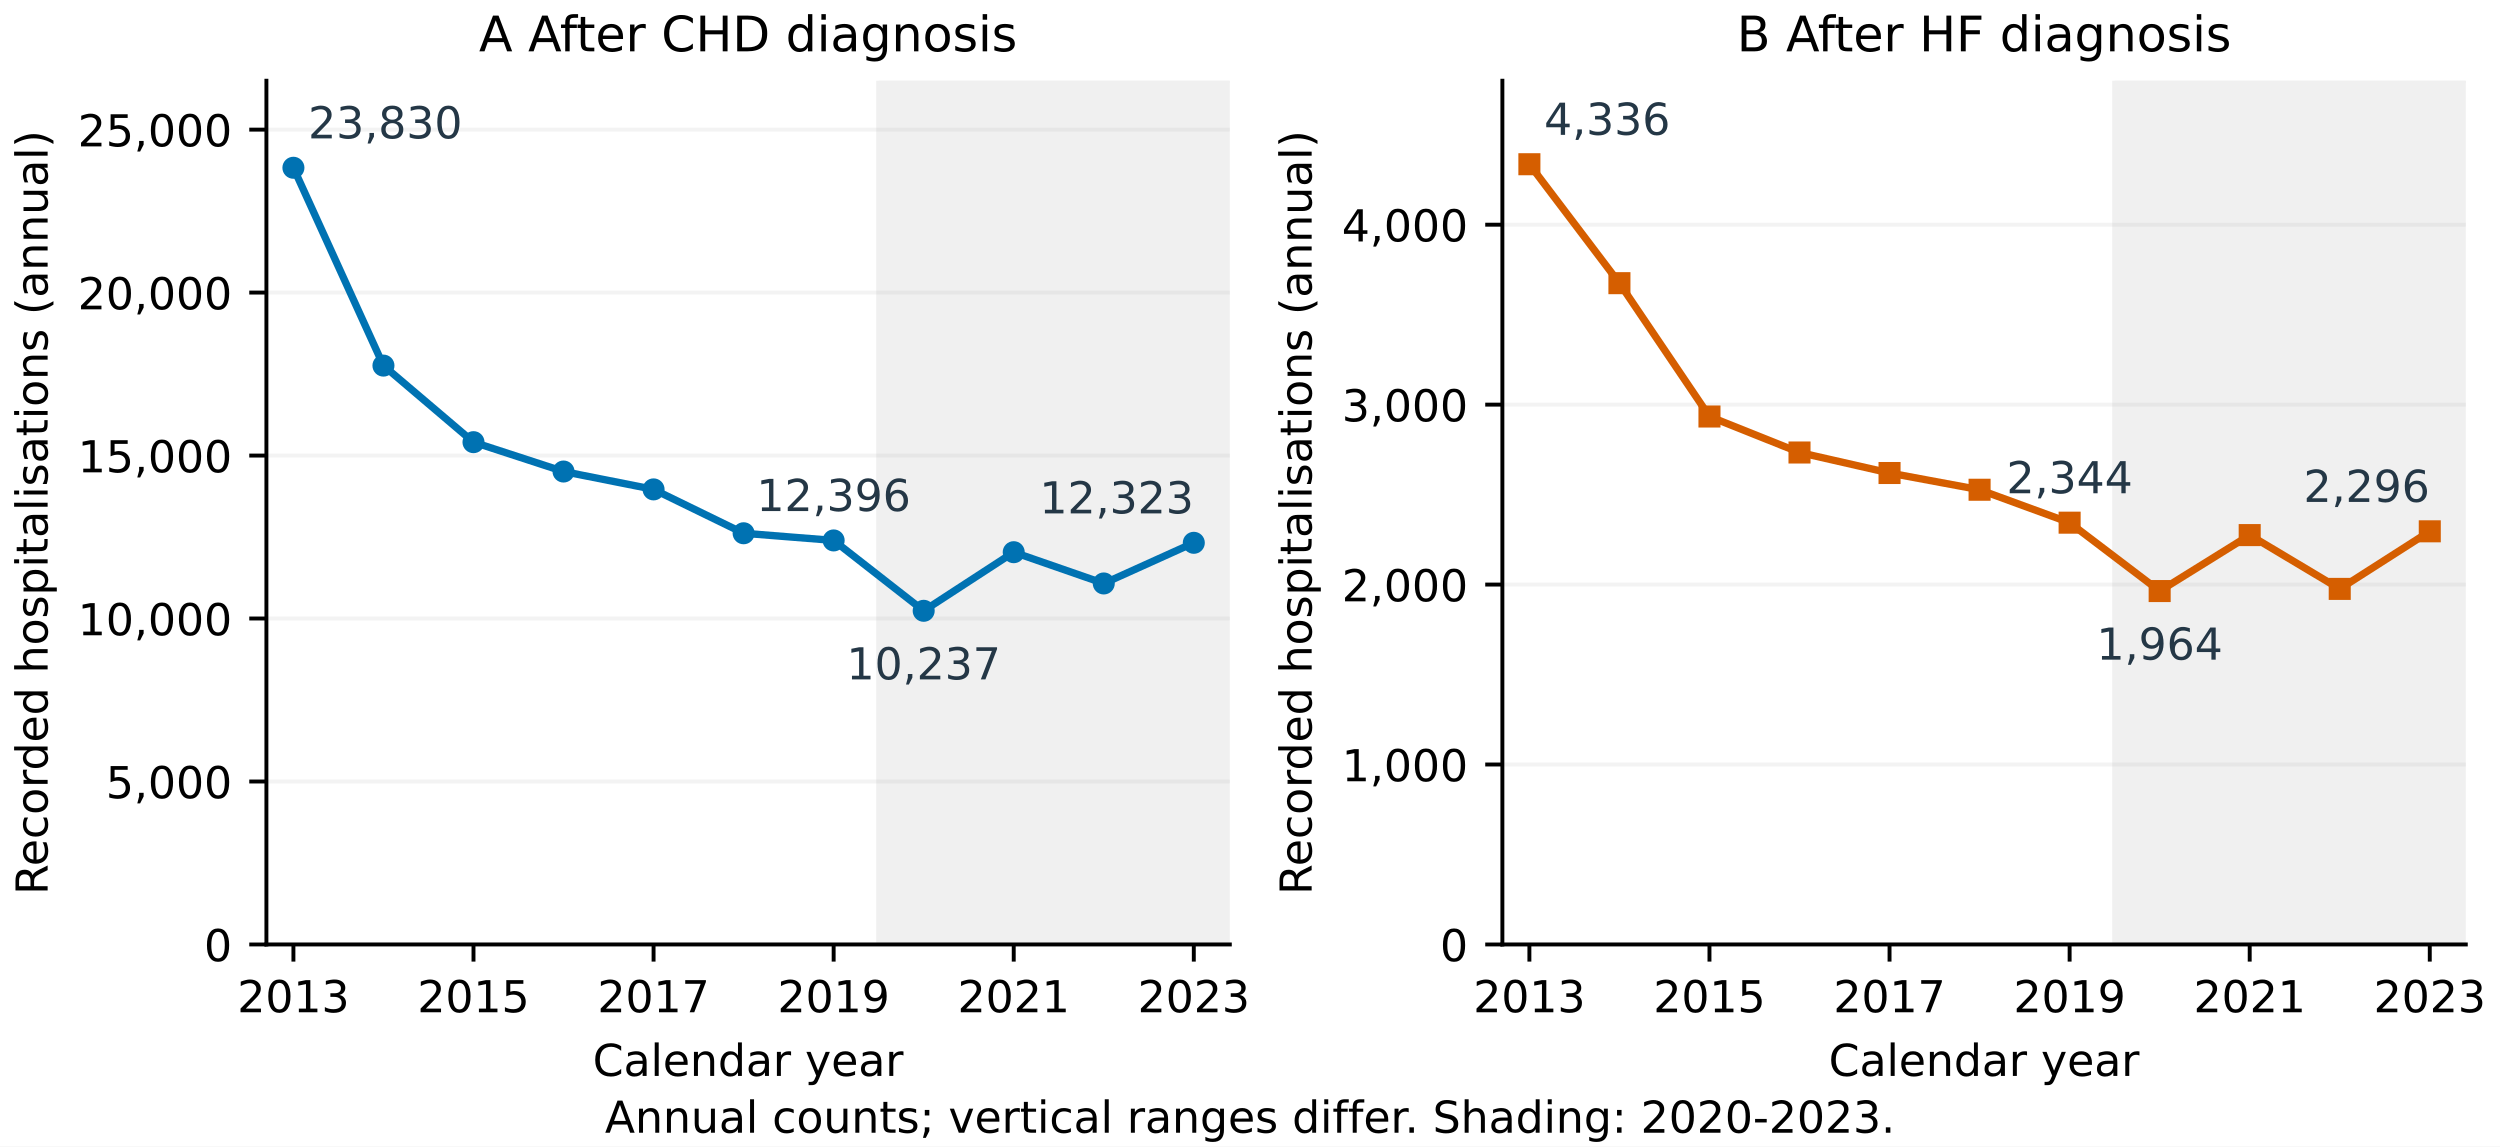
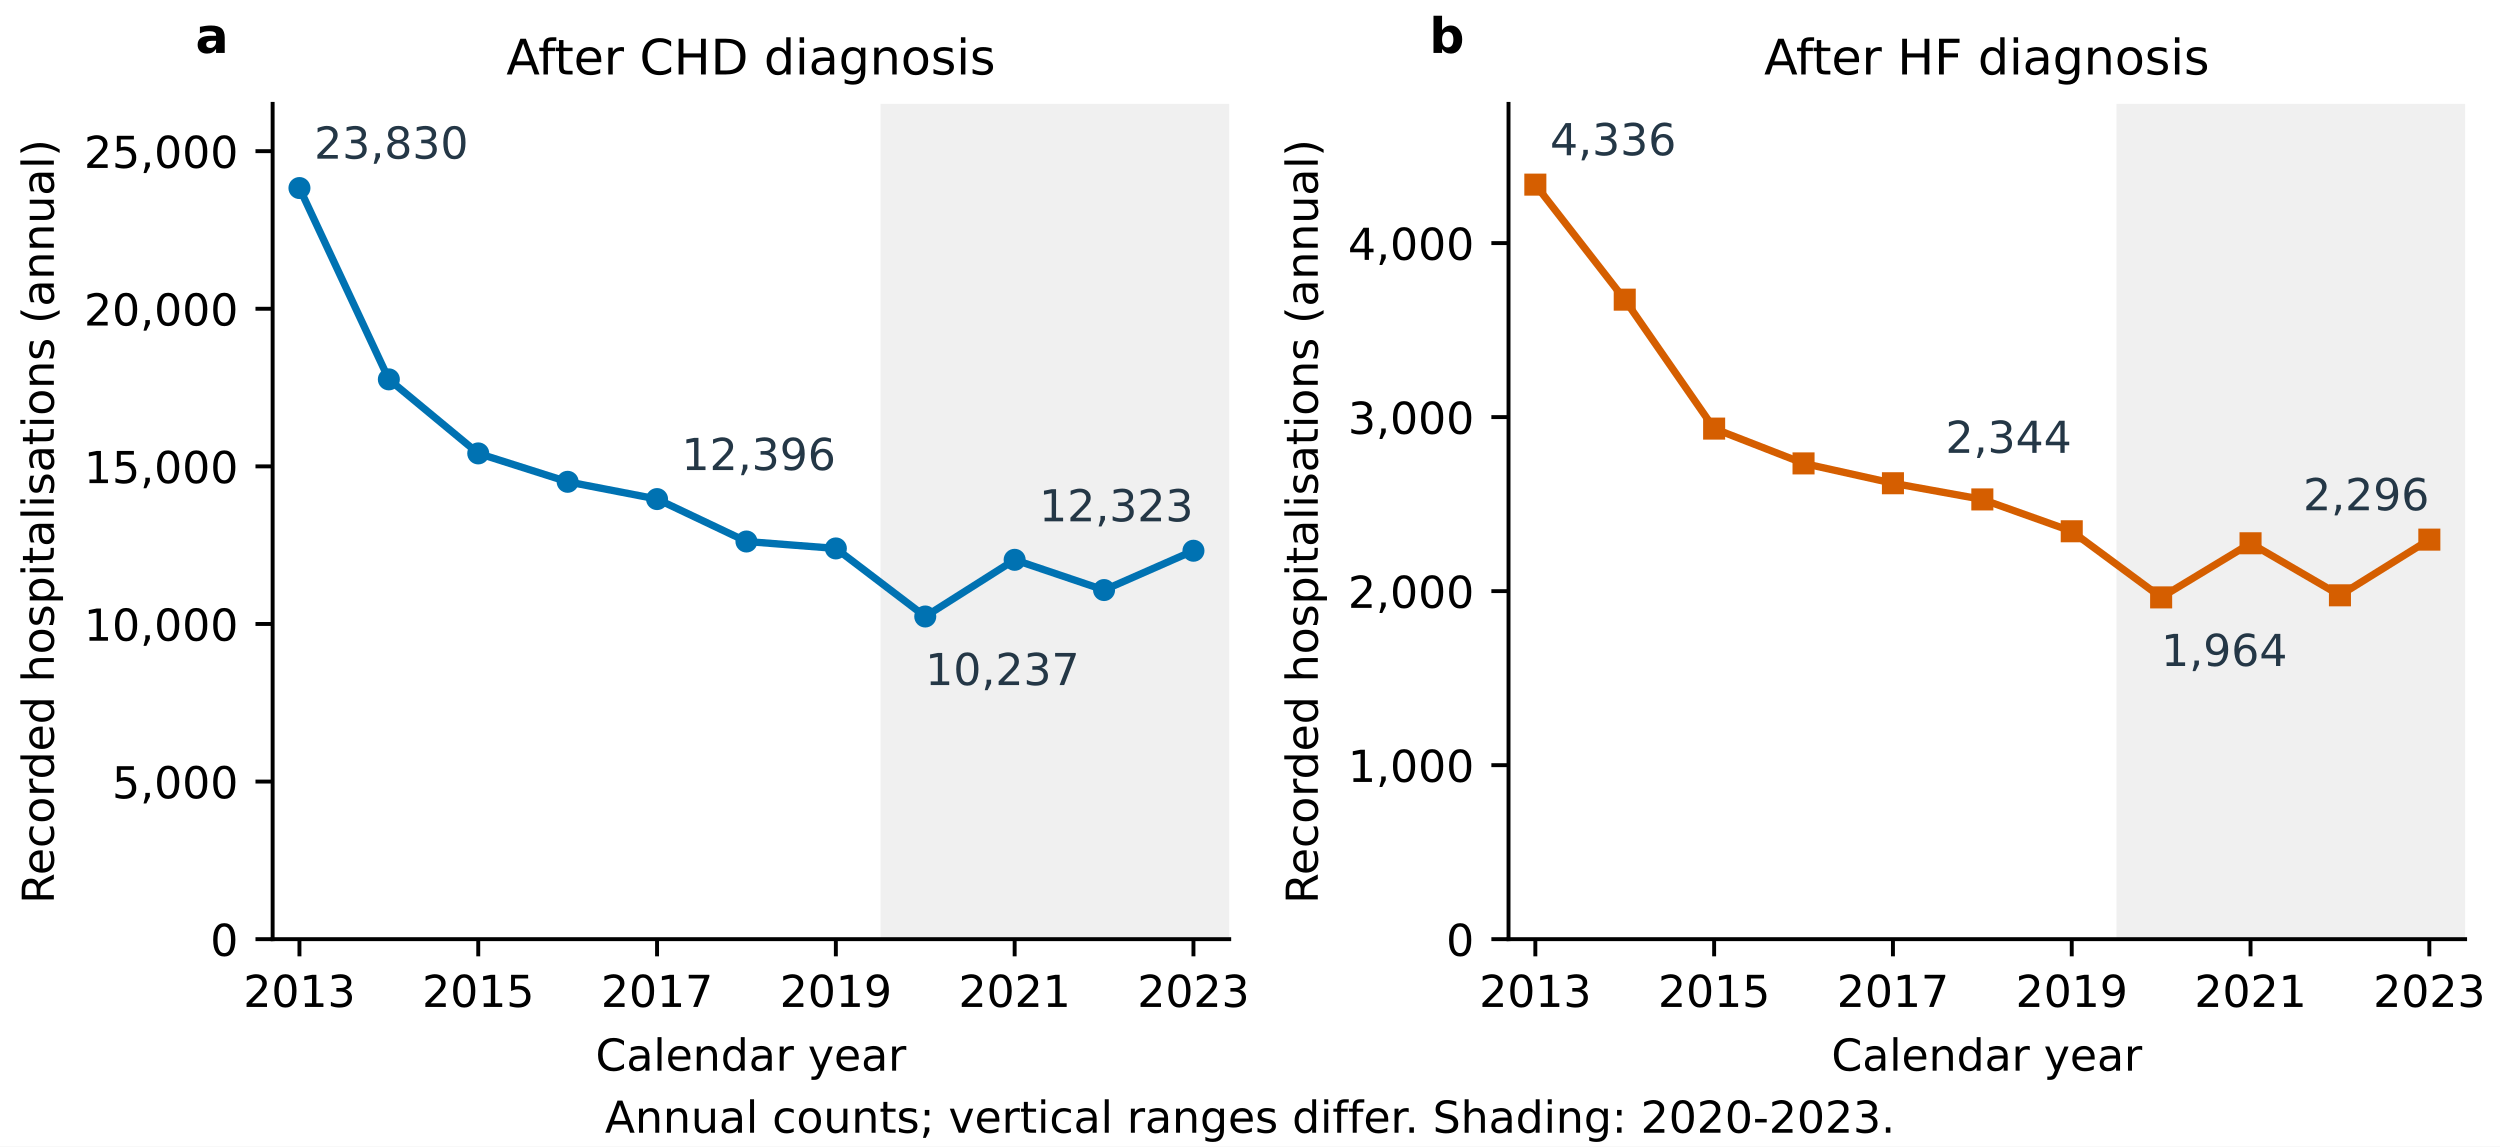
<svg xmlns="http://www.w3.org/2000/svg" xmlns:xlink="http://www.w3.org/1999/xlink" width="510.236pt" height="234pt" viewBox="0 0 510.236 234" version="1.1">
  <defs>
    <style type="text/css">*{stroke-linejoin: round; stroke-linecap: butt}</style>
  </defs>
  <g id="figure_1">
    <g id="patch_1">
      <path d="M 0 234 L 510.236 234 L 510.236 0 L 0 0 z " style="fill: #ffffff" />
    </g>
    <g id="axes_1">
      <g id="patch_2">
-         <path d="M 54.372 192.759 L 250.999 192.759 L 250.999 16.478 L 54.372 16.478 z " style="fill: #ffffff" />
+         <path d="M 55.642 191.678 L 250.876 191.678 L 250.876 21.202 L 55.642 21.202 z " style="fill: #ffffff" />
      </g>
      <g id="patch_3">
-         <path d="M 179.331 192.759 L 252.836 192.759 L 252.836 16.478 L 179.331 16.478 z " clip-path="url(#pf676fbe784)" style="fill: #f0f0f0; stroke: #f0f0f0; stroke-linejoin: miter" />
+         <path d="M 179.716 191.678 L 252.7 191.678 L 252.7 21.202 L 179.716 21.202 z " clip-path="url(#p0b0330e5b7)" style="fill: #f0f0f0" />
      </g>
      <g id="matplotlib.axis_1">
        <g id="xtick_1">
          <g id="line2d_1">
            <defs>
              <path id="m6a5b3e9959" d="M 0 0 L 0 3.5 " style="stroke: #000000; stroke-width: 0.8" />
            </defs>
            <g>
-               <use xlink:href="#m6a5b3e9959" x="59.885" y="192.759" style="stroke: #000000; stroke-width: 0.8" />
+               <use xlink:href="#m6a5b3e9959" x="61.116" y="191.678" style="stroke: #000000; stroke-width: 0.8" />
            </g>
          </g>
          <g id="text_1">
-             <text style="font-size: 9px; font-family: 'DejaVu Sans'; text-anchor: middle" x="59.885" y="206.597" transform="rotate(-0 59.88516 206.5972)">2013</text>
+             <text style="font-size: 9px; font-family: 'DejaVu Sans', sans-serif; text-anchor: middle" x="61.116" y="205.516" transform="rotate(-0 61.11595 205.5158)">2013</text>
          </g>
        </g>
        <g id="xtick_2">
          <g id="line2d_2">
            <g>
-               <use xlink:href="#m6a5b3e9959" x="96.638" y="192.759" style="stroke: #000000; stroke-width: 0.8" />
+               <use xlink:href="#m6a5b3e9959" x="97.608" y="191.678" style="stroke: #000000; stroke-width: 0.8" />
            </g>
          </g>
          <g id="text_2">
-             <text style="font-size: 9px; font-family: 'DejaVu Sans'; text-anchor: middle" x="96.638" y="206.597" transform="rotate(-0 96.63777 206.5972)">2015</text>
+             <text style="font-size: 9px; font-family: 'DejaVu Sans', sans-serif; text-anchor: middle" x="97.608" y="205.516" transform="rotate(-0 97.60821 205.5158)">2015</text>
          </g>
        </g>
        <g id="xtick_3">
          <g id="line2d_3">
            <g>
-               <use xlink:href="#m6a5b3e9959" x="133.39" y="192.759" style="stroke: #000000; stroke-width: 0.8" />
+               <use xlink:href="#m6a5b3e9959" x="134.1" y="191.678" style="stroke: #000000; stroke-width: 0.8" />
            </g>
          </g>
          <g id="text_3">
-             <text style="font-size: 9px; font-family: 'DejaVu Sans'; text-anchor: middle" x="133.39" y="206.597" transform="rotate(-0 133.3904 206.5972)">2017</text>
+             <text style="font-size: 9px; font-family: 'DejaVu Sans', sans-serif; text-anchor: middle" x="134.1" y="205.516" transform="rotate(-0 134.1005 205.5158)">2017</text>
          </g>
        </g>
        <g id="xtick_4">
          <g id="line2d_4">
            <g>
-               <use xlink:href="#m6a5b3e9959" x="170.143" y="192.759" style="stroke: #000000; stroke-width: 0.8" />
+               <use xlink:href="#m6a5b3e9959" x="170.593" y="191.678" style="stroke: #000000; stroke-width: 0.8" />
            </g>
          </g>
          <g id="text_4">
-             <text style="font-size: 9px; font-family: 'DejaVu Sans'; text-anchor: middle" x="170.143" y="206.597" transform="rotate(-0 170.143 206.5972)">2019</text>
+             <text style="font-size: 9px; font-family: 'DejaVu Sans', sans-serif; text-anchor: middle" x="170.593" y="205.516" transform="rotate(-0 170.5927 205.5158)">2019</text>
          </g>
        </g>
        <g id="xtick_5">
          <g id="line2d_5">
            <g>
-               <use xlink:href="#m6a5b3e9959" x="206.896" y="192.759" style="stroke: #000000; stroke-width: 0.8" />
+               <use xlink:href="#m6a5b3e9959" x="207.085" y="191.678" style="stroke: #000000; stroke-width: 0.8" />
            </g>
          </g>
          <g id="text_5">
-             <text style="font-size: 9px; font-family: 'DejaVu Sans'; text-anchor: middle" x="206.896" y="206.597" transform="rotate(-0 206.8956 206.5972)">2021</text>
+             <text style="font-size: 9px; font-family: 'DejaVu Sans', sans-serif; text-anchor: middle" x="207.085" y="205.516" transform="rotate(-0 207.085 205.5158)">2021</text>
          </g>
        </g>
        <g id="xtick_6">
          <g id="line2d_6">
            <g>
-               <use xlink:href="#m6a5b3e9959" x="243.648" y="192.759" style="stroke: #000000; stroke-width: 0.8" />
+               <use xlink:href="#m6a5b3e9959" x="243.577" y="191.678" style="stroke: #000000; stroke-width: 0.8" />
            </g>
          </g>
          <g id="text_6">
-             <text style="font-size: 9px; font-family: 'DejaVu Sans'; text-anchor: middle" x="243.648" y="206.597" transform="rotate(-0 243.6482 206.5972)">2023</text>
+             <text style="font-size: 9px; font-family: 'DejaVu Sans', sans-serif; text-anchor: middle" x="243.577" y="205.516" transform="rotate(-0 243.5772 205.5158)">2023</text>
          </g>
        </g>
        <g id="text_7">
-           <text style="font-size: 9px; font-family: 'DejaVu Sans'; text-anchor: middle" x="152.685" y="219.598" transform="rotate(-0 152.6855 219.5979)">Calendar year</text>
+           <text style="font-size: 9px; font-family: 'DejaVu Sans', sans-serif; text-anchor: middle" x="153.259" y="218.516" transform="rotate(-0 153.2589 218.5165)">Calendar year</text>
        </g>
      </g>
      <g id="matplotlib.axis_2">
        <g id="ytick_1">
          <g id="line2d_7">
-             <path d="M 54.372 192.759 L 250.999 192.759 " clip-path="url(#pf676fbe784)" style="fill: none; stroke: #b0b0b0; stroke-opacity: 0.15; stroke-width: 0.8; stroke-linecap: square" />
-           </g>
-           <g id="line2d_8">
            <defs>
              <path id="m82d1a4975d" d="M 0 0 L -3.5 0 " style="stroke: #000000; stroke-width: 0.8" />
            </defs>
            <g>
-               <use xlink:href="#m82d1a4975d" x="54.372" y="192.759" style="stroke: #000000; stroke-width: 0.8" />
+               <use xlink:href="#m82d1a4975d" x="55.642" y="191.678" style="stroke: #000000; stroke-width: 0.8" />
            </g>
          </g>
          <g id="text_8">
-             <text style="font-size: 9px; font-family: 'DejaVu Sans'; text-anchor: end" x="47.372" y="196.178" transform="rotate(-0 47.37227 196.1782)">0</text>
+             <text style="font-size: 9px; font-family: 'DejaVu Sans', sans-serif; text-anchor: end" x="48.642" y="195.097" transform="rotate(-0 48.64211 195.0968)">0</text>
          </g>
        </g>
        <g id="ytick_2">
+           <g id="line2d_8">
+             <g>
+               <use xlink:href="#m82d1a4975d" x="55.642" y="159.513" style="stroke: #000000; stroke-width: 0.8" />
+             </g>
+           </g>
+           <g id="text_9">
+             <text style="font-size: 9px; font-family: 'DejaVu Sans', sans-serif; text-anchor: end" x="48.642" y="162.932" transform="rotate(-0 48.64211 162.9316)">5,000</text>
+           </g>
+         </g>
+         <g id="ytick_3">
          <g id="line2d_9">
-             <path d="M 54.372 159.499 L 250.999 159.499 " clip-path="url(#pf676fbe784)" style="fill: none; stroke: #b0b0b0; stroke-opacity: 0.15; stroke-width: 0.8; stroke-linecap: square" />
-           </g>
+             <g>
+               <use xlink:href="#m82d1a4975d" x="55.642" y="127.347" style="stroke: #000000; stroke-width: 0.8" />
+             </g>
+           </g>
+           <g id="text_10">
+             <text style="font-size: 9px; font-family: 'DejaVu Sans', sans-serif; text-anchor: end" x="48.642" y="130.766" transform="rotate(-0 48.64211 130.7664)">10,000</text>
+           </g>
+         </g>
+         <g id="ytick_4">
          <g id="line2d_10">
            <g>
-               <use xlink:href="#m82d1a4975d" x="54.372" y="159.499" style="stroke: #000000; stroke-width: 0.8" />
-             </g>
-           </g>
-           <g id="text_9">
-             <text style="font-size: 9px; font-family: 'DejaVu Sans'; text-anchor: end" x="47.372" y="162.918" transform="rotate(-0 47.37227 162.9177)">5,000</text>
-           </g>
-         </g>
-         <g id="ytick_3">
+               <use xlink:href="#m82d1a4975d" x="55.642" y="95.182" style="stroke: #000000; stroke-width: 0.8" />
+             </g>
+           </g>
+           <g id="text_11">
+             <text style="font-size: 9px; font-family: 'DejaVu Sans', sans-serif; text-anchor: end" x="48.642" y="98.601" transform="rotate(-0 48.64211 98.60124)">15,000</text>
+           </g>
+         </g>
+         <g id="ytick_5">
          <g id="line2d_11">
-             <path d="M 54.372 126.238 L 250.999 126.238 " clip-path="url(#pf676fbe784)" style="fill: none; stroke: #b0b0b0; stroke-opacity: 0.15; stroke-width: 0.8; stroke-linecap: square" />
-           </g>
+             <g>
+               <use xlink:href="#m82d1a4975d" x="55.642" y="63.017" style="stroke: #000000; stroke-width: 0.8" />
+             </g>
+           </g>
+           <g id="text_12">
+             <text style="font-size: 9px; font-family: 'DejaVu Sans', sans-serif; text-anchor: end" x="48.642" y="66.436" transform="rotate(-0 48.64211 66.43605)">20,000</text>
+           </g>
+         </g>
+         <g id="ytick_6">
          <g id="line2d_12">
            <g>
-               <use xlink:href="#m82d1a4975d" x="54.372" y="126.238" style="stroke: #000000; stroke-width: 0.8" />
-             </g>
-           </g>
-           <g id="text_10">
-             <text style="font-size: 9px; font-family: 'DejaVu Sans'; text-anchor: end" x="47.372" y="129.657" transform="rotate(-0 47.37227 129.6572)">10,000</text>
-           </g>
-         </g>
-         <g id="ytick_4">
-           <g id="line2d_13">
-             <path d="M 54.372 92.978 L 250.999 92.978 " clip-path="url(#pf676fbe784)" style="fill: none; stroke: #b0b0b0; stroke-opacity: 0.15; stroke-width: 0.8; stroke-linecap: square" />
-           </g>
-           <g id="line2d_14">
-             <g>
-               <use xlink:href="#m82d1a4975d" x="54.372" y="92.978" style="stroke: #000000; stroke-width: 0.8" />
-             </g>
-           </g>
-           <g id="text_11">
-             <text style="font-size: 9px; font-family: 'DejaVu Sans'; text-anchor: end" x="47.372" y="96.397" transform="rotate(-0 47.37227 96.39662)">15,000</text>
-           </g>
-         </g>
-         <g id="ytick_5">
-           <g id="line2d_15">
-             <path d="M 54.372 59.717 L 250.999 59.717 " clip-path="url(#pf676fbe784)" style="fill: none; stroke: #b0b0b0; stroke-opacity: 0.15; stroke-width: 0.8; stroke-linecap: square" />
-           </g>
-           <g id="line2d_16">
-             <g>
-               <use xlink:href="#m82d1a4975d" x="54.372" y="59.717" style="stroke: #000000; stroke-width: 0.8" />
-             </g>
-           </g>
-           <g id="text_12">
-             <text style="font-size: 9px; font-family: 'DejaVu Sans'; text-anchor: end" x="47.372" y="63.136" transform="rotate(-0 47.37227 63.13608)">20,000</text>
-           </g>
-         </g>
-         <g id="ytick_6">
-           <g id="line2d_17">
-             <path d="M 54.372 26.457 L 250.999 26.457 " clip-path="url(#pf676fbe784)" style="fill: none; stroke: #b0b0b0; stroke-opacity: 0.15; stroke-width: 0.8; stroke-linecap: square" />
-           </g>
-           <g id="line2d_18">
-             <g>
-               <use xlink:href="#m82d1a4975d" x="54.372" y="26.457" style="stroke: #000000; stroke-width: 0.8" />
+               <use xlink:href="#m82d1a4975d" x="55.642" y="30.852" style="stroke: #000000; stroke-width: 0.8" />
            </g>
          </g>
          <g id="text_13">
-             <text style="font-size: 9px; font-family: 'DejaVu Sans'; text-anchor: end" x="47.372" y="29.876" transform="rotate(-0 47.37227 29.87554)">25,000</text>
+             <text style="font-size: 9px; font-family: 'DejaVu Sans', sans-serif; text-anchor: end" x="48.642" y="34.271" transform="rotate(-0 48.64211 34.27085)">25,000</text>
          </g>
        </g>
        <g id="text_14">
-           <text style="font-size: 9px; font-family: 'DejaVu Sans'; text-anchor: middle" x="9.719" y="104.619" transform="rotate(-90 9.718594 104.6189)">Recorded hospitalisations (annual)</text>
-         </g>
-       </g>
-       <g id="line2d_19">
-         <path d="M 59.885 34.24 L 78.261 74.618 L 96.638 90.244 L 115.014 96.237 L 133.39 99.883 L 151.767 108.836 L 170.143 110.3 L 188.519 124.662 L 206.896 112.701 L 225.272 119.081 L 243.648 110.785 " clip-path="url(#pf676fbe784)" style="fill: none; stroke: #0072b2; stroke-width: 1.5; stroke-linecap: square" />
+           <text style="font-size: 9px; font-family: 'DejaVu Sans', sans-serif; text-anchor: middle" x="10.988" y="106.44" transform="rotate(-90 10.98844 106.4401)">Recorded hospitalisations (annual)</text>
+         </g>
+       </g>
+       <g id="line2d_13">
+         <path d="M 61.116 38.379 L 79.362 77.427 L 97.608 92.538 L 115.854 98.334 L 134.1 101.86 L 152.347 110.519 L 170.593 111.934 L 188.839 125.823 L 207.085 114.256 L 225.331 120.426 L 243.577 112.404 " clip-path="url(#p0b0330e5b7)" style="fill: none; stroke: #0072b2; stroke-width: 1.5; stroke-linecap: square" />
        <defs>
          <path id="md55c38ea16" d="M 0 1.75 C 0.464 1.75 0.909 1.566 1.237 1.237 C 1.566 0.909 1.75 0.464 1.75 0 C 1.75 -0.464 1.566 -0.909 1.237 -1.237 C 0.909 -1.566 0.464 -1.75 0 -1.75 C -0.464 -1.75 -0.909 -1.566 -1.237 -1.237 C -1.566 -0.909 -1.75 -0.464 -1.75 0 C -1.75 0.464 -1.566 0.909 -1.237 1.237 C -0.909 1.566 -0.464 1.75 0 1.75 z " style="stroke: #0072b2" />
        </defs>
-         <g clip-path="url(#pf676fbe784)">
-           <use xlink:href="#md55c38ea16" x="59.885" y="34.24" style="fill: #0072b2; stroke: #0072b2" />
-           <use xlink:href="#md55c38ea16" x="78.261" y="74.618" style="fill: #0072b2; stroke: #0072b2" />
-           <use xlink:href="#md55c38ea16" x="96.638" y="90.244" style="fill: #0072b2; stroke: #0072b2" />
-           <use xlink:href="#md55c38ea16" x="115.014" y="96.237" style="fill: #0072b2; stroke: #0072b2" />
-           <use xlink:href="#md55c38ea16" x="133.39" y="99.883" style="fill: #0072b2; stroke: #0072b2" />
-           <use xlink:href="#md55c38ea16" x="151.767" y="108.836" style="fill: #0072b2; stroke: #0072b2" />
-           <use xlink:href="#md55c38ea16" x="170.143" y="110.3" style="fill: #0072b2; stroke: #0072b2" />
-           <use xlink:href="#md55c38ea16" x="188.519" y="124.662" style="fill: #0072b2; stroke: #0072b2" />
-           <use xlink:href="#md55c38ea16" x="206.896" y="112.701" style="fill: #0072b2; stroke: #0072b2" />
-           <use xlink:href="#md55c38ea16" x="225.272" y="119.081" style="fill: #0072b2; stroke: #0072b2" />
-           <use xlink:href="#md55c38ea16" x="243.648" y="110.785" style="fill: #0072b2; stroke: #0072b2" />
+         <g clip-path="url(#p0b0330e5b7)">
+           <use xlink:href="#md55c38ea16" x="61.116" y="38.379" style="fill: #0072b2; stroke: #0072b2" />
+           <use xlink:href="#md55c38ea16" x="79.362" y="77.427" style="fill: #0072b2; stroke: #0072b2" />
+           <use xlink:href="#md55c38ea16" x="97.608" y="92.538" style="fill: #0072b2; stroke: #0072b2" />
+           <use xlink:href="#md55c38ea16" x="115.854" y="98.334" style="fill: #0072b2; stroke: #0072b2" />
+           <use xlink:href="#md55c38ea16" x="134.1" y="101.86" style="fill: #0072b2; stroke: #0072b2" />
+           <use xlink:href="#md55c38ea16" x="152.347" y="110.519" style="fill: #0072b2; stroke: #0072b2" />
+           <use xlink:href="#md55c38ea16" x="170.593" y="111.934" style="fill: #0072b2; stroke: #0072b2" />
+           <use xlink:href="#md55c38ea16" x="188.839" y="125.823" style="fill: #0072b2; stroke: #0072b2" />
+           <use xlink:href="#md55c38ea16" x="207.085" y="114.256" style="fill: #0072b2; stroke: #0072b2" />
+           <use xlink:href="#md55c38ea16" x="225.331" y="120.426" style="fill: #0072b2; stroke: #0072b2" />
+           <use xlink:href="#md55c38ea16" x="243.577" y="112.404" style="fill: #0072b2; stroke: #0072b2" />
        </g>
      </g>
      <g id="patch_4">
-         <path d="M 54.372 192.759 L 54.372 16.478 " style="fill: none; stroke: #000000; stroke-width: 0.8; stroke-linejoin: miter; stroke-linecap: square" />
+         <path d="M 55.642 191.678 L 55.642 21.202 " style="fill: none; stroke: #000000; stroke-width: 0.8; stroke-linejoin: miter; stroke-linecap: square" />
      </g>
      <g id="patch_5">
-         <path d="M 54.372 192.759 L 250.999 192.759 " style="fill: none; stroke: #000000; stroke-width: 0.8; stroke-linejoin: miter; stroke-linecap: square" />
+         <path d="M 55.642 191.678 L 250.876 191.678 " style="fill: none; stroke: #000000; stroke-width: 0.8; stroke-linejoin: miter; stroke-linecap: square" />
      </g>
      <g id="text_15">
-         <text style="font-size: 9px; font-family: 'DejaVu Sans'; text-anchor: start; fill: #243746" x="62.885" y="28.24" transform="rotate(-0 62.88516 28.23957)">23,830</text>
+         <text style="font-size: 9px; font-family: 'DejaVu Sans', sans-serif; text-anchor: start; fill: #243746" x="64.116" y="32.379" transform="rotate(-0 64.11595 32.37856)">23,830</text>
      </g>
      <g id="text_16">
-         <text style="font-size: 9px; font-family: 'DejaVu Sans'; text-anchor: middle; fill: #243746" x="170.143" y="104.3" transform="rotate(-0 170.143 104.2998)">12,396</text>
+         <text style="font-size: 9px; font-family: 'DejaVu Sans', sans-serif; text-anchor: end; fill: #243746" x="170.593" y="95.934" transform="rotate(-0 170.5927 95.93393)">12,396</text>
      </g>
      <g id="text_17">
-         <text style="font-size: 9px; font-family: 'DejaVu Sans'; text-anchor: middle; fill: #243746" x="188.519" y="138.662" transform="rotate(-0 188.5193 138.6617)">10,237</text>
+         <text style="font-size: 9px; font-family: 'DejaVu Sans', sans-serif; text-anchor: start; fill: #243746" x="188.839" y="139.823" transform="rotate(-0 188.8389 139.8229)">10,237</text>
      </g>
      <g id="text_18">
-         <text style="font-size: 9px; font-family: 'DejaVu Sans'; text-anchor: end; fill: #243746" x="243.648" y="104.785" transform="rotate(-0 243.6482 104.7854)">12,323</text>
+         <text style="font-size: 9px; font-family: 'DejaVu Sans', sans-serif; text-anchor: end; fill: #243746" x="243.577" y="106.404" transform="rotate(-0 243.5772 106.4035)">12,323</text>
      </g>
      <g id="text_19">
-         <text style="font-size: 10px; font-family: 'DejaVu Sans'; text-anchor: middle" x="152.685" y="10.478" transform="rotate(-0 152.6855 10.47844)">A  After CHD diagnosis</text>
+         <text style="font-weight: 700; font-size: 10px; font-family: 'DejaVu Sans', sans-serif; text-anchor: end" x="46.642" y="10.8" transform="rotate(-0 46.64211 10.8)">a</text>
+       </g>
+       <g id="text_20">
+         <text style="font-size: 10px; font-family: 'DejaVu Sans', sans-serif; text-anchor: middle" x="153.259" y="15.202" transform="rotate(-0 153.2589 15.20234)">After CHD diagnosis</text>
      </g>
    </g>
    <g id="axes_2">
      <g id="patch_6">
-         <path d="M 306.627 192.759 L 503.254 192.759 L 503.254 16.478 L 306.627 16.478 z " style="fill: #ffffff" />
+         <path d="M 307.88 191.678 L 503.114 191.678 L 503.114 21.202 L 307.88 21.202 z " style="fill: #ffffff" />
      </g>
      <g id="patch_7">
-         <path d="M 431.586 192.759 L 505.091 192.759 L 505.091 16.478 L 431.586 16.478 z " clip-path="url(#p2fdd598413)" style="fill: #f0f0f0; stroke: #f0f0f0; stroke-linejoin: miter" />
+         <path d="M 431.954 191.678 L 504.938 191.678 L 504.938 21.202 L 431.954 21.202 z " clip-path="url(#pd3e103bd8d)" style="fill: #f0f0f0" />
      </g>
      <g id="matplotlib.axis_3">
        <g id="xtick_7">
-           <g id="line2d_20">
-             <g>
-               <use xlink:href="#m6a5b3e9959" x="312.14" y="192.759" style="stroke: #000000; stroke-width: 0.8" />
-             </g>
-           </g>
-           <g id="text_20">
-             <text style="font-size: 9px; font-family: 'DejaVu Sans'; text-anchor: middle" x="312.14" y="206.597" transform="rotate(-0 312.1401 206.5972)">2013</text>
+           <g id="line2d_14">
+             <g>
+               <use xlink:href="#m6a5b3e9959" x="313.354" y="191.678" style="stroke: #000000; stroke-width: 0.8" />
+             </g>
+           </g>
+           <g id="text_21">
+             <text style="font-size: 9px; font-family: 'DejaVu Sans', sans-serif; text-anchor: middle" x="313.354" y="205.516" transform="rotate(-0 313.3541 205.5158)">2013</text>
          </g>
        </g>
        <g id="xtick_8">
-           <g id="line2d_21">
-             <g>
-               <use xlink:href="#m6a5b3e9959" x="348.893" y="192.759" style="stroke: #000000; stroke-width: 0.8" />
-             </g>
-           </g>
-           <g id="text_21">
-             <text style="font-size: 9px; font-family: 'DejaVu Sans'; text-anchor: middle" x="348.893" y="206.597" transform="rotate(-0 348.8928 206.5972)">2015</text>
+           <g id="line2d_15">
+             <g>
+               <use xlink:href="#m6a5b3e9959" x="349.846" y="191.678" style="stroke: #000000; stroke-width: 0.8" />
+             </g>
+           </g>
+           <g id="text_22">
+             <text style="font-size: 9px; font-family: 'DejaVu Sans', sans-serif; text-anchor: middle" x="349.846" y="205.516" transform="rotate(-0 349.8463 205.5158)">2015</text>
          </g>
        </g>
        <g id="xtick_9">
-           <g id="line2d_22">
-             <g>
-               <use xlink:href="#m6a5b3e9959" x="385.645" y="192.759" style="stroke: #000000; stroke-width: 0.8" />
-             </g>
-           </g>
-           <g id="text_22">
-             <text style="font-size: 9px; font-family: 'DejaVu Sans'; text-anchor: middle" x="385.645" y="206.597" transform="rotate(-0 385.6454 206.5972)">2017</text>
+           <g id="line2d_16">
+             <g>
+               <use xlink:href="#m6a5b3e9959" x="386.339" y="191.678" style="stroke: #000000; stroke-width: 0.8" />
+             </g>
+           </g>
+           <g id="text_23">
+             <text style="font-size: 9px; font-family: 'DejaVu Sans', sans-serif; text-anchor: middle" x="386.339" y="205.516" transform="rotate(-0 386.3386 205.5158)">2017</text>
          </g>
        </g>
        <g id="xtick_10">
-           <g id="line2d_23">
-             <g>
-               <use xlink:href="#m6a5b3e9959" x="422.398" y="192.759" style="stroke: #000000; stroke-width: 0.8" />
-             </g>
-           </g>
-           <g id="text_23">
-             <text style="font-size: 9px; font-family: 'DejaVu Sans'; text-anchor: middle" x="422.398" y="206.597" transform="rotate(-0 422.398 206.5972)">2019</text>
+           <g id="line2d_17">
+             <g>
+               <use xlink:href="#m6a5b3e9959" x="422.831" y="191.678" style="stroke: #000000; stroke-width: 0.8" />
+             </g>
+           </g>
+           <g id="text_24">
+             <text style="font-size: 9px; font-family: 'DejaVu Sans', sans-serif; text-anchor: middle" x="422.831" y="205.516" transform="rotate(-0 422.8308 205.5158)">2019</text>
          </g>
        </g>
        <g id="xtick_11">
-           <g id="line2d_24">
-             <g>
-               <use xlink:href="#m6a5b3e9959" x="459.151" y="192.759" style="stroke: #000000; stroke-width: 0.8" />
-             </g>
-           </g>
-           <g id="text_24">
-             <text style="font-size: 9px; font-family: 'DejaVu Sans'; text-anchor: middle" x="459.151" y="206.597" transform="rotate(-0 459.1506 206.5972)">2021</text>
+           <g id="line2d_18">
+             <g>
+               <use xlink:href="#m6a5b3e9959" x="459.323" y="191.678" style="stroke: #000000; stroke-width: 0.8" />
+             </g>
+           </g>
+           <g id="text_25">
+             <text style="font-size: 9px; font-family: 'DejaVu Sans', sans-serif; text-anchor: middle" x="459.323" y="205.516" transform="rotate(-0 459.3231 205.5158)">2021</text>
          </g>
        </g>
        <g id="xtick_12">
-           <g id="line2d_25">
-             <g>
-               <use xlink:href="#m6a5b3e9959" x="495.903" y="192.759" style="stroke: #000000; stroke-width: 0.8" />
-             </g>
-           </g>
-           <g id="text_25">
-             <text style="font-size: 9px; font-family: 'DejaVu Sans'; text-anchor: middle" x="495.903" y="206.597" transform="rotate(-0 495.9032 206.5972)">2023</text>
-           </g>
-         </g>
-         <g id="text_26">
-           <text style="font-size: 9px; font-family: 'DejaVu Sans'; text-anchor: middle" x="404.94" y="219.598" transform="rotate(-0 404.9405 219.5979)">Calendar year</text>
+           <g id="line2d_19">
+             <g>
+               <use xlink:href="#m6a5b3e9959" x="495.815" y="191.678" style="stroke: #000000; stroke-width: 0.8" />
+             </g>
+           </g>
+           <g id="text_26">
+             <text style="font-size: 9px; font-family: 'DejaVu Sans', sans-serif; text-anchor: middle" x="495.815" y="205.516" transform="rotate(-0 495.8154 205.5158)">2023</text>
+           </g>
+         </g>
+         <g id="text_27">
+           <text style="font-size: 9px; font-family: 'DejaVu Sans', sans-serif; text-anchor: middle" x="405.497" y="218.516" transform="rotate(-0 405.497 218.5165)">Calendar year</text>
        </g>
      </g>
      <g id="matplotlib.axis_4">
        <g id="ytick_7">
-           <g id="line2d_26">
-             <path d="M 306.627 192.759 L 503.254 192.759 " clip-path="url(#p2fdd598413)" style="fill: none; stroke: #b0b0b0; stroke-opacity: 0.15; stroke-width: 0.8; stroke-linecap: square" />
-           </g>
-           <g id="line2d_27">
-             <g>
-               <use xlink:href="#m82d1a4975d" x="306.627" y="192.759" style="stroke: #000000; stroke-width: 0.8" />
-             </g>
-           </g>
-           <g id="text_27">
-             <text style="font-size: 9px; font-family: 'DejaVu Sans'; text-anchor: end" x="299.627" y="196.178" transform="rotate(-0 299.6273 196.1782)">0</text>
+           <g id="line2d_20">
+             <g>
+               <use xlink:href="#m82d1a4975d" x="307.88" y="191.678" style="stroke: #000000; stroke-width: 0.8" />
+             </g>
+           </g>
+           <g id="text_28">
+             <text style="font-size: 9px; font-family: 'DejaVu Sans', sans-serif; text-anchor: end" x="300.88" y="195.097" transform="rotate(-0 300.8802 195.0968)">0</text>
          </g>
        </g>
        <g id="ytick_8">
-           <g id="line2d_28">
-             <path d="M 306.627 156.034 L 503.254 156.034 " clip-path="url(#p2fdd598413)" style="fill: none; stroke: #b0b0b0; stroke-opacity: 0.15; stroke-width: 0.8; stroke-linecap: square" />
-           </g>
-           <g id="line2d_29">
-             <g>
-               <use xlink:href="#m82d1a4975d" x="306.627" y="156.034" style="stroke: #000000; stroke-width: 0.8" />
-             </g>
-           </g>
-           <g id="text_28">
-             <text style="font-size: 9px; font-family: 'DejaVu Sans'; text-anchor: end" x="299.627" y="159.453" transform="rotate(-0 299.6273 159.4531)">1,000</text>
+           <g id="line2d_21">
+             <g>
+               <use xlink:href="#m82d1a4975d" x="307.88" y="156.162" style="stroke: #000000; stroke-width: 0.8" />
+             </g>
+           </g>
+           <g id="text_29">
+             <text style="font-size: 9px; font-family: 'DejaVu Sans', sans-serif; text-anchor: end" x="300.88" y="159.581" transform="rotate(-0 300.8802 159.5811)">1,000</text>
          </g>
        </g>
        <g id="ytick_9">
-           <g id="line2d_30">
-             <path d="M 306.627 119.309 L 503.254 119.309 " clip-path="url(#p2fdd598413)" style="fill: none; stroke: #b0b0b0; stroke-opacity: 0.15; stroke-width: 0.8; stroke-linecap: square" />
-           </g>
-           <g id="line2d_31">
-             <g>
-               <use xlink:href="#m82d1a4975d" x="306.627" y="119.309" style="stroke: #000000; stroke-width: 0.8" />
-             </g>
-           </g>
-           <g id="text_29">
-             <text style="font-size: 9px; font-family: 'DejaVu Sans'; text-anchor: end" x="299.627" y="122.728" transform="rotate(-0 299.6273 122.7279)">2,000</text>
+           <g id="line2d_22">
+             <g>
+               <use xlink:href="#m82d1a4975d" x="307.88" y="120.646" style="stroke: #000000; stroke-width: 0.8" />
+             </g>
+           </g>
+           <g id="text_30">
+             <text style="font-size: 9px; font-family: 'DejaVu Sans', sans-serif; text-anchor: end" x="300.88" y="124.065" transform="rotate(-0 300.8802 124.0654)">2,000</text>
          </g>
        </g>
        <g id="ytick_10">
-           <g id="line2d_32">
-             <path d="M 306.627 82.584 L 503.254 82.584 " clip-path="url(#p2fdd598413)" style="fill: none; stroke: #b0b0b0; stroke-opacity: 0.15; stroke-width: 0.8; stroke-linecap: square" />
-           </g>
-           <g id="line2d_33">
-             <g>
-               <use xlink:href="#m82d1a4975d" x="306.627" y="82.584" style="stroke: #000000; stroke-width: 0.8" />
-             </g>
-           </g>
-           <g id="text_30">
-             <text style="font-size: 9px; font-family: 'DejaVu Sans'; text-anchor: end" x="299.627" y="86.003" transform="rotate(-0 299.6273 86.00271)">3,000</text>
+           <g id="line2d_23">
+             <g>
+               <use xlink:href="#m82d1a4975d" x="307.88" y="85.131" style="stroke: #000000; stroke-width: 0.8" />
+             </g>
+           </g>
+           <g id="text_31">
+             <text style="font-size: 9px; font-family: 'DejaVu Sans', sans-serif; text-anchor: end" x="300.88" y="88.55" transform="rotate(-0 300.8802 88.54962)">3,000</text>
          </g>
        </g>
        <g id="ytick_11">
-           <g id="line2d_34">
-             <path d="M 306.627 45.859 L 503.254 45.859 " clip-path="url(#p2fdd598413)" style="fill: none; stroke: #b0b0b0; stroke-opacity: 0.15; stroke-width: 0.8; stroke-linecap: square" />
-           </g>
-           <g id="line2d_35">
-             <g>
-               <use xlink:href="#m82d1a4975d" x="306.627" y="45.859" style="stroke: #000000; stroke-width: 0.8" />
-             </g>
-           </g>
-           <g id="text_31">
-             <text style="font-size: 9px; font-family: 'DejaVu Sans'; text-anchor: end" x="299.627" y="49.278" transform="rotate(-0 299.6273 49.27753)">4,000</text>
-           </g>
-         </g>
-         <g id="text_32">
-           <text style="font-size: 9px; font-family: 'DejaVu Sans'; text-anchor: middle" x="267.7" y="104.619" transform="rotate(-90 267.6998 104.6189)">Recorded hospitalisations (annual)</text>
-         </g>
-       </g>
-       <g id="line2d_36">
-         <path d="M 312.14 33.519 L 330.516 57.794 L 348.893 85.008 L 367.269 92.353 L 385.645 96.539 L 404.022 99.955 L 422.398 106.675 L 440.774 120.631 L 459.151 109.21 L 477.527 120.19 L 495.903 108.438 " clip-path="url(#p2fdd598413)" style="fill: none; stroke: #d55e00; stroke-width: 1.5; stroke-linecap: square" />
+           <g id="line2d_24">
+             <g>
+               <use xlink:href="#m82d1a4975d" x="307.88" y="49.615" style="stroke: #000000; stroke-width: 0.8" />
+             </g>
+           </g>
+           <g id="text_32">
+             <text style="font-size: 9px; font-family: 'DejaVu Sans', sans-serif; text-anchor: end" x="300.88" y="53.034" transform="rotate(-0 300.8802 53.03388)">4,000</text>
+           </g>
+         </g>
+         <g id="text_33">
+           <text style="font-size: 9px; font-family: 'DejaVu Sans', sans-serif; text-anchor: middle" x="268.953" y="106.44" transform="rotate(-90 268.9528 106.4401)">Recorded hospitalisations (annual)</text>
+         </g>
+       </g>
+       <g id="line2d_25">
+         <path d="M 313.354 37.682 L 331.6 61.158 L 349.846 87.475 L 368.092 94.578 L 386.339 98.627 L 404.585 101.93 L 422.831 108.429 L 441.077 121.925 L 459.323 110.88 L 477.569 121.499 L 495.815 110.134 " clip-path="url(#pd3e103bd8d)" style="fill: none; stroke: #d55e00; stroke-width: 1.5; stroke-linecap: square" />
        <defs>
          <path id="md5d4ea839b" d="M -1.75 1.75 L 1.75 1.75 L 1.75 -1.75 L -1.75 -1.75 z " style="stroke: #d55e00; stroke-linejoin: miter" />
        </defs>
-         <g clip-path="url(#p2fdd598413)">
-           <use xlink:href="#md5d4ea839b" x="312.14" y="33.519" style="fill: #d55e00; stroke: #d55e00; stroke-linejoin: miter" />
-           <use xlink:href="#md5d4ea839b" x="330.516" y="57.794" style="fill: #d55e00; stroke: #d55e00; stroke-linejoin: miter" />
-           <use xlink:href="#md5d4ea839b" x="348.893" y="85.008" style="fill: #d55e00; stroke: #d55e00; stroke-linejoin: miter" />
-           <use xlink:href="#md5d4ea839b" x="367.269" y="92.353" style="fill: #d55e00; stroke: #d55e00; stroke-linejoin: miter" />
-           <use xlink:href="#md5d4ea839b" x="385.645" y="96.539" style="fill: #d55e00; stroke: #d55e00; stroke-linejoin: miter" />
-           <use xlink:href="#md5d4ea839b" x="404.022" y="99.955" style="fill: #d55e00; stroke: #d55e00; stroke-linejoin: miter" />
-           <use xlink:href="#md5d4ea839b" x="422.398" y="106.675" style="fill: #d55e00; stroke: #d55e00; stroke-linejoin: miter" />
-           <use xlink:href="#md5d4ea839b" x="440.774" y="120.631" style="fill: #d55e00; stroke: #d55e00; stroke-linejoin: miter" />
-           <use xlink:href="#md5d4ea839b" x="459.151" y="109.21" style="fill: #d55e00; stroke: #d55e00; stroke-linejoin: miter" />
-           <use xlink:href="#md5d4ea839b" x="477.527" y="120.19" style="fill: #d55e00; stroke: #d55e00; stroke-linejoin: miter" />
-           <use xlink:href="#md5d4ea839b" x="495.903" y="108.438" style="fill: #d55e00; stroke: #d55e00; stroke-linejoin: miter" />
+         <g clip-path="url(#pd3e103bd8d)">
+           <use xlink:href="#md5d4ea839b" x="313.354" y="37.682" style="fill: #d55e00; stroke: #d55e00; stroke-linejoin: miter" />
+           <use xlink:href="#md5d4ea839b" x="331.6" y="61.158" style="fill: #d55e00; stroke: #d55e00; stroke-linejoin: miter" />
+           <use xlink:href="#md5d4ea839b" x="349.846" y="87.475" style="fill: #d55e00; stroke: #d55e00; stroke-linejoin: miter" />
+           <use xlink:href="#md5d4ea839b" x="368.092" y="94.578" style="fill: #d55e00; stroke: #d55e00; stroke-linejoin: miter" />
+           <use xlink:href="#md5d4ea839b" x="386.339" y="98.627" style="fill: #d55e00; stroke: #d55e00; stroke-linejoin: miter" />
+           <use xlink:href="#md5d4ea839b" x="404.585" y="101.93" style="fill: #d55e00; stroke: #d55e00; stroke-linejoin: miter" />
+           <use xlink:href="#md5d4ea839b" x="422.831" y="108.429" style="fill: #d55e00; stroke: #d55e00; stroke-linejoin: miter" />
+           <use xlink:href="#md5d4ea839b" x="441.077" y="121.925" style="fill: #d55e00; stroke: #d55e00; stroke-linejoin: miter" />
+           <use xlink:href="#md5d4ea839b" x="459.323" y="110.88" style="fill: #d55e00; stroke: #d55e00; stroke-linejoin: miter" />
+           <use xlink:href="#md5d4ea839b" x="477.569" y="121.499" style="fill: #d55e00; stroke: #d55e00; stroke-linejoin: miter" />
+           <use xlink:href="#md5d4ea839b" x="495.815" y="110.134" style="fill: #d55e00; stroke: #d55e00; stroke-linejoin: miter" />
        </g>
      </g>
      <g id="patch_8">
-         <path d="M 306.627 192.759 L 306.627 16.478 " style="fill: none; stroke: #000000; stroke-width: 0.8; stroke-linejoin: miter; stroke-linecap: square" />
+         <path d="M 307.88 191.678 L 307.88 21.202 " style="fill: none; stroke: #000000; stroke-width: 0.8; stroke-linejoin: miter; stroke-linecap: square" />
      </g>
      <g id="patch_9">
-         <path d="M 306.627 192.759 L 503.254 192.759 " style="fill: none; stroke: #000000; stroke-width: 0.8; stroke-linejoin: miter; stroke-linecap: square" />
-       </g>
-       <g id="text_33">
-         <text style="font-size: 9px; font-family: 'DejaVu Sans'; text-anchor: start; fill: #243746" x="315.14" y="27.519" transform="rotate(-0 315.1401 27.51892)">4,336</text>
+         <path d="M 307.88 191.678 L 503.114 191.678 " style="fill: none; stroke: #000000; stroke-width: 0.8; stroke-linejoin: miter; stroke-linecap: square" />
      </g>
      <g id="text_34">
-         <text style="font-size: 9px; font-family: 'DejaVu Sans'; text-anchor: middle; fill: #243746" x="422.398" y="100.675" transform="rotate(-0 422.398 100.6755)">2,344</text>
+         <text style="font-size: 9px; font-family: 'DejaVu Sans', sans-serif; text-anchor: start; fill: #243746" x="316.354" y="31.682" transform="rotate(-0 316.3541 31.68165)">4,336</text>
      </g>
      <g id="text_35">
-         <text style="font-size: 9px; font-family: 'DejaVu Sans'; text-anchor: middle; fill: #243746" x="440.774" y="134.631" transform="rotate(-0 440.7743 134.631)">1,964</text>
+         <text style="font-size: 9px; font-family: 'DejaVu Sans', sans-serif; text-anchor: end; fill: #243746" x="422.831" y="92.429" transform="rotate(-0 422.8308 92.429)">2,344</text>
      </g>
      <g id="text_36">
-         <text style="font-size: 9px; font-family: 'DejaVu Sans'; text-anchor: end; fill: #243746" x="495.903" y="102.438" transform="rotate(-0 495.9032 102.4383)">2,296</text>
+         <text style="font-size: 9px; font-family: 'DejaVu Sans', sans-serif; text-anchor: start; fill: #243746" x="441.077" y="135.925" transform="rotate(-0 441.077 135.925)">1,964</text>
      </g>
      <g id="text_37">
-         <text style="font-size: 10px; font-family: 'DejaVu Sans'; text-anchor: middle" x="404.94" y="10.478" transform="rotate(-0 404.9405 10.47844)">B  After HF diagnosis</text>
+         <text style="font-size: 9px; font-family: 'DejaVu Sans', sans-serif; text-anchor: end; fill: #243746" x="495.815" y="104.134" transform="rotate(-0 495.8154 104.1338)">2,296</text>
+       </g>
+       <g id="text_38">
+         <text style="font-weight: 700; font-size: 10px; font-family: 'DejaVu Sans', sans-serif; text-anchor: end" x="298.88" y="10.8" transform="rotate(-0 298.8802 10.8)">b</text>
+       </g>
+       <g id="text_39">
+         <text style="font-size: 10px; font-family: 'DejaVu Sans', sans-serif; text-anchor: middle" x="405.497" y="15.202" transform="rotate(-0 405.497 15.20234)">After HF diagnosis</text>
      </g>
    </g>
-     <g id="text_38">
-       <text style="font-size: 9px; font-family: 'DejaVu Sans'; text-anchor: middle" x="255.118" y="231.192" transform="rotate(-0 255.1181 231.192)">Annual counts; vertical ranges differ. Shading: 2020-2023.</text>
+     <g id="text_40">
+       <text style="font-size: 9px; font-family: 'DejaVu Sans', sans-serif; text-anchor: middle" x="255.118" y="231.192" transform="rotate(-0 255.1181 231.192)">Annual counts; vertical ranges differ. Shading: 2020-2023.</text>
    </g>
  </g>
  <defs>
-     <clipPath id="pf676fbe784">
-       <rect x="54.372" y="16.478" width="196.626" height="176.281" />
+     <clipPath id="p0b0330e5b7">
+       <rect x="55.642" y="21.202" width="195.234" height="170.476" />
    </clipPath>
-     <clipPath id="p2fdd598413">
-       <rect x="306.627" y="16.478" width="196.626" height="176.281" />
+     <clipPath id="pd3e103bd8d">
+       <rect x="307.88" y="21.202" width="195.234" height="170.476" />
    </clipPath>
  </defs>
</svg>
